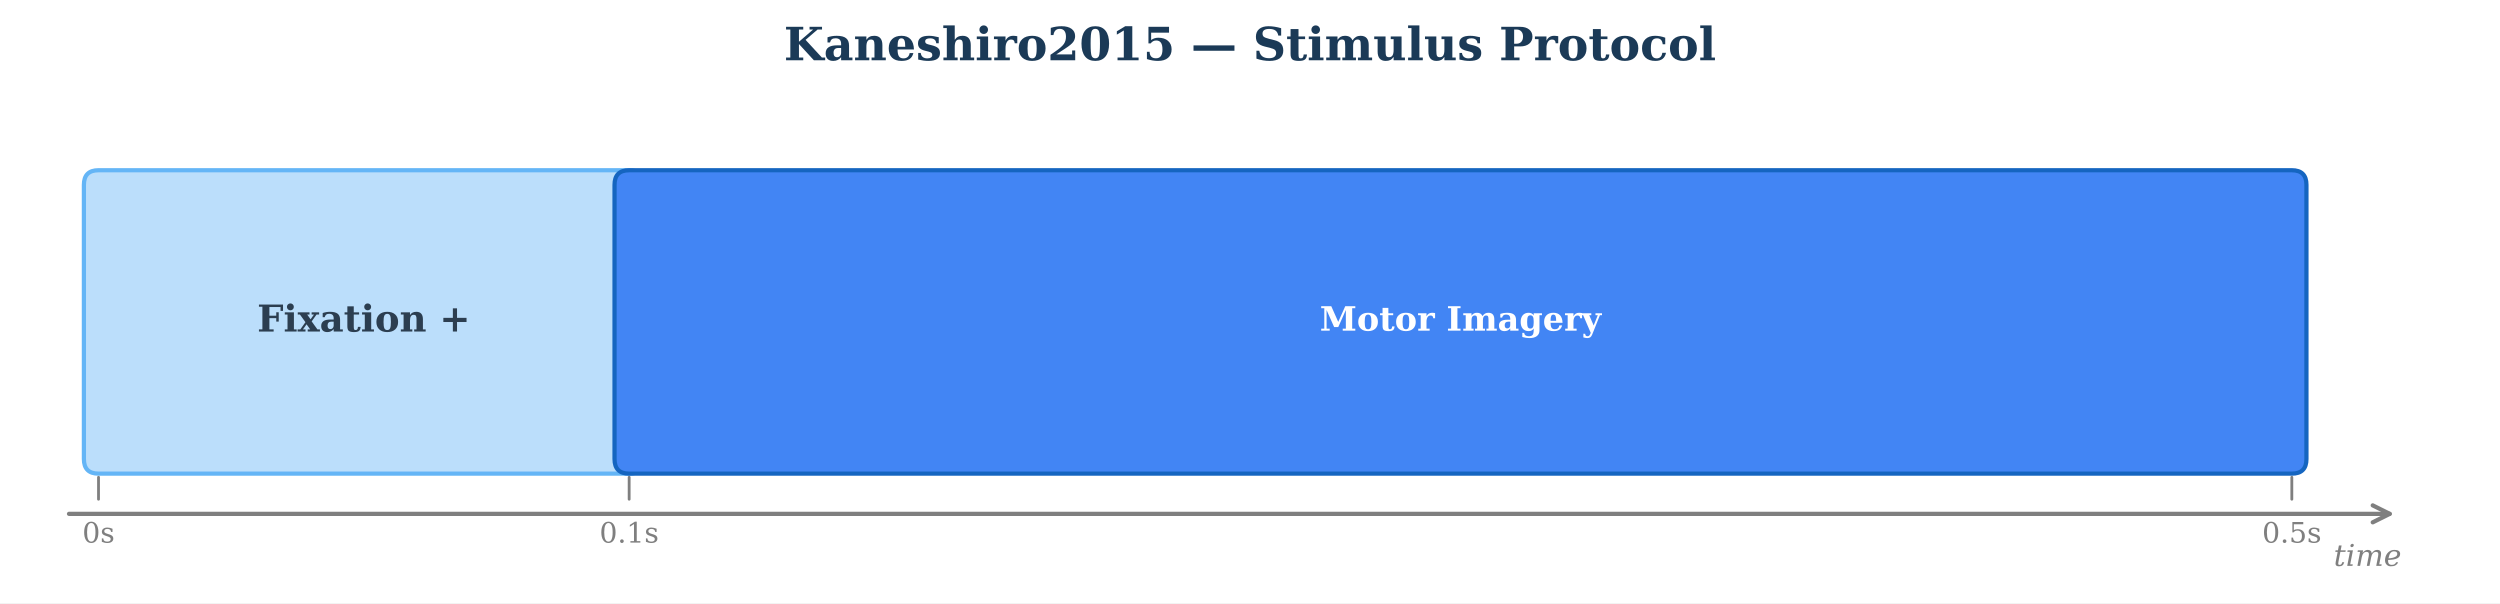
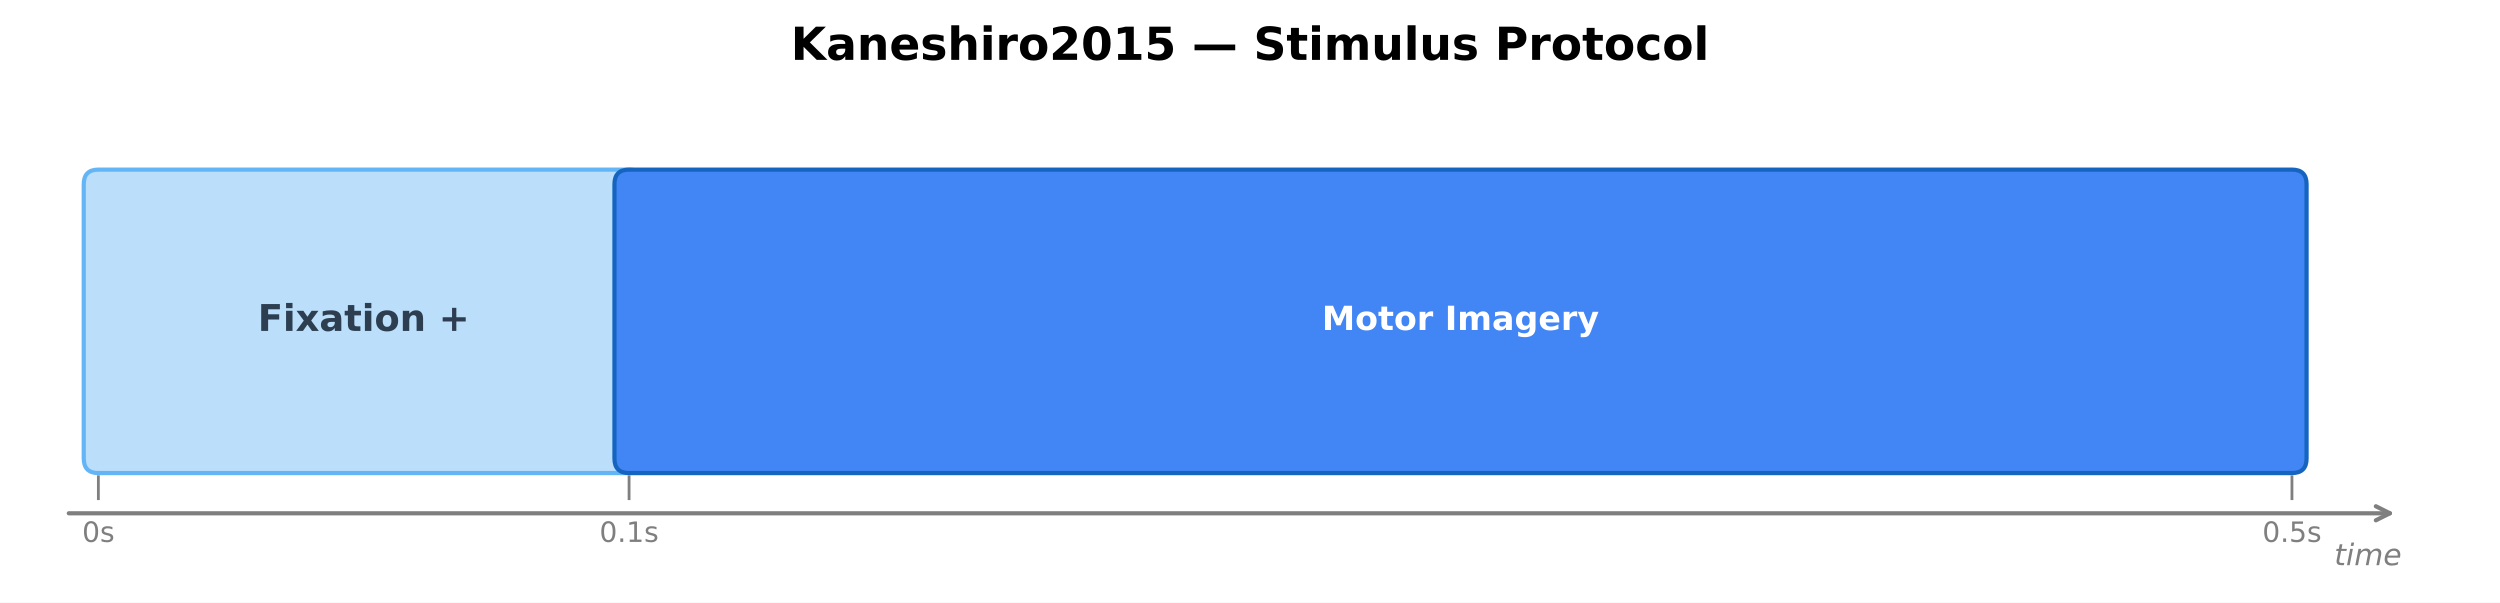
- <svg xmlns="http://www.w3.org/2000/svg" xmlns:xlink="http://www.w3.org/1999/xlink" width="708.48pt" height="170.95pt" viewBox="0 0 708.48 170.95" version="1.1">
+ <svg xmlns="http://www.w3.org/2000/svg" xmlns:xlink="http://www.w3.org/1999/xlink" width="712.8pt" height="171.788pt" viewBox="0 0 712.8 171.788" version="1.1">
  <defs>
    <style type="text/css">*{stroke-linejoin: round; stroke-linecap: butt}</style>
  </defs>
  <g id="figure_1">
    <g id="patch_1">
-       <path d="M 0 170.95  L 708.48 170.95  L 708.48 0  L 0 0  z " style="fill: #ffffff" />
+       <path d="M 0 171.788  L 712.8 171.788  L 712.8 0  L 0 0  z " style="fill: #ffffff" />
    </g>
    <g id="axes_1">
      <g id="patch_2">
-         <path d="M 27.919 134.226  L 178.297 134.226  Q 182.441 134.226 182.441 130.082  L 182.441 52.387  Q 182.441 48.243 178.297 48.243  L 27.919 48.243  Q 23.775 48.243 23.775 52.387  L 23.775 130.082  Q 23.775 134.226 27.919 134.226  z " clip-path="url(#p4ee718311d)" style="fill: #bbdefb; stroke: #64b5f6; stroke-width: 1.2" />
+         <path d="M 28.048 134.88  L 179.362 134.88  Q 183.532 134.88 183.532 130.711  L 183.532 52.532  Q 183.532 48.362 179.362 48.362  L 28.048 48.362  Q 23.878 48.362 23.878 52.532  L 23.878 130.711  Q 23.878 134.88 28.048 134.88  z " clip-path="url(#pd9682e01c4)" style="fill: #bbdefb; stroke: #64b5f6; stroke-width: 1.2" />
      </g>
      <g id="patch_3">
-         <path d="M 178.297 134.226  L 649.483 134.226  Q 653.627 134.226 653.627 130.082  L 653.627 52.387  Q 653.627 48.243 649.483 48.243  L 178.297 48.243  Q 174.153 48.243 174.153 52.387  L 174.153 130.082  Q 174.153 134.226 178.297 134.226  z " clip-path="url(#p4ee718311d)" style="fill: #4285f4; stroke: #1565c0; stroke-width: 1.2" />
+         <path d="M 179.362 134.88  L 653.481 134.88  Q 657.65 134.88 657.65 130.711  L 657.65 52.532  Q 657.65 48.362 653.481 48.362  L 179.362 48.362  Q 175.193 48.362 175.193 52.532  L 175.193 130.711  Q 175.193 134.88 179.362 134.88  z " clip-path="url(#pd9682e01c4)" style="fill: #4285f4; stroke: #1565c0; stroke-width: 1.2" />
      </g>
      <g id="line2d_1">
-         <path d="M 27.919 135.262  L 27.919 141.477  " clip-path="url(#p4ee718311d)" style="fill: none; stroke: #7f7f7f; stroke-width: 0.8; stroke-linecap: round" />
+         <path d="M 28.048 135.923  L 28.048 142.177  " clip-path="url(#pd9682e01c4)" style="fill: none; stroke: #7f7f7f; stroke-width: 0.8; stroke-linecap: square" />
      </g>
      <g id="line2d_2">
-         <path d="M 178.297 135.262  L 178.297 141.477  " clip-path="url(#p4ee718311d)" style="fill: none; stroke: #7f7f7f; stroke-width: 0.8; stroke-linecap: round" />
+         <path d="M 179.362 135.923  L 179.362 142.177  " clip-path="url(#pd9682e01c4)" style="fill: none; stroke: #7f7f7f; stroke-width: 0.8; stroke-linecap: square" />
      </g>
      <g id="line2d_3">
-         <path d="M 649.483 135.262  L 649.483 141.477  " clip-path="url(#p4ee718311d)" style="fill: none; stroke: #7f7f7f; stroke-width: 0.8; stroke-linecap: round" />
+         <path d="M 653.481 135.923  L 653.481 142.177  " clip-path="url(#pd9682e01c4)" style="fill: none; stroke: #7f7f7f; stroke-width: 0.8; stroke-linecap: square" />
      </g>
      <g id="text_1">
-         <g clip-path="url(#p4ee718311d)">
-           <g style="fill: #2c3e50" transform="translate(72.88935 93.96234) scale(0.105 -0.105)">
+         <g clip-path="url(#pd9682e01c4)">
+           <g style="fill: #2c3e50" transform="translate(73.50926 94.3492) scale(0.105 -0.105)">
            <defs>
-               <path id="DejaVuSerif-Bold-29" d="M 300 0  L 300 378  L 897 378  L 897 4288  L 300 4288  L 300 4666  L 4459 4666  L 4459 3566  L 4031 3566  L 4031 4238  L 2106 4238  L 2106 2741  L 3291 2741  L 3291 3334  L 3719 3334  L 3719 1722  L 3291 1722  L 3291 2316  L 2106 2316  L 2106 378  L 2841 378  L 2841 0  L 300 0  z " transform="scale(0.015625)" />
-               <path id="DejaVuSerif-Bold-4c" d="M 588 4263  Q 588 4516 763 4689  Q 938 4863 1191 4863  Q 1438 4863 1611 4689  Q 1784 4516 1784 4263  Q 1784 4016 1611 3842  Q 1438 3669 1191 3669  Q 938 3669 763 3841  Q 588 4013 588 4263  z M 1797 378  L 2272 378  L 2272 0  L 219 0  L 219 378  L 691 378  L 691 2944  L 219 2944  L 219 3322  L 1797 3322  L 1797 378  z " transform="scale(0.015625)" />
-               <path id="DejaVuSerif-Bold-5b" d="M 2247 2119  L 2834 2944  L 2425 2944  L 2425 3322  L 3719 3322  L 3719 2944  L 3278 2944  L 2431 1759  L 3419 378  L 3859 378  L 3859 0  L 1747 0  L 1747 378  L 2175 378  L 1550 1253  L 922 378  L 1369 378  L 1369 0  L 0 0  L 0 378  L 475 378  L 1356 1619  L 403 2944  L 31 2944  L 31 3322  L 2059 3322  L 2059 2944  L 1656 2944  L 2247 2119  z " transform="scale(0.015625)" />
-               <path id="DejaVuSerif-Bold-44" d="M 3525 2041  L 3525 378  L 4000 378  L 4000 0  L 2419 0  L 2419 422  Q 2200 159 1931 34  Q 1663 -91 1319 -91  Q 809 -91 536 182  Q 263 456 263 966  Q 263 1525 655 1803  Q 1047 2081 1838 2081  L 2419 2081  L 2419 2278  Q 2419 2681 2228 2873  Q 2038 3066 1638 3066  Q 1306 3066 1126 2930  Q 947 2794 872 2484  L 519 2484  L 519 3200  Q 816 3306 1134 3359  Q 1453 3413 1806 3413  Q 2697 3413 3111 3081  Q 3525 2750 3525 2041  z M 2419 1044  L 2419 1709  L 2003 1709  Q 1694 1709 1528 1540  Q 1363 1372 1363 1056  Q 1363 741 1483 584  Q 1603 428 1850 428  Q 2106 428 2262 597  Q 2419 766 2419 1044  z " transform="scale(0.015625)" />
-               <path id="DejaVuSerif-Bold-57" d="M 634 2944  L 153 2944  L 153 3322  L 634 3322  L 634 4353  L 1741 4353  L 1741 3322  L 2663 3322  L 2663 2944  L 1741 2944  L 1741 909  Q 1741 475 1809 369  Q 1878 263 2059 263  Q 2259 263 2356 397  Q 2453 531 2459 813  L 2925 813  Q 2897 313 2651 111  Q 2406 -91 1806 -91  Q 1122 -91 878 123  Q 634 338 634 909  L 634 2944  z " transform="scale(0.015625)" />
-               <path id="DejaVuSerif-Bold-52" d="M 2138 263  Q 2488 263 2630 563  Q 2772 863 2772 1663  Q 2772 2463 2631 2761  Q 2491 3059 2138 3059  Q 1784 3059 1640 2757  Q 1497 2456 1497 1663  Q 1497 869 1640 566  Q 1784 263 2138 263  z M 2138 -91  Q 1259 -91 761 376  Q 263 844 263 1663  Q 263 2484 761 2948  Q 1259 3413 2138 3413  Q 3019 3413 3516 2948  Q 4013 2484 4013 1663  Q 4013 844 3514 376  Q 3016 -91 2138 -91  z " transform="scale(0.015625)" />
-               <path id="DejaVuSerif-Bold-51" d="M 219 0  L 219 378  L 691 378  L 691 2944  L 219 2944  L 219 3322  L 1797 3322  L 1797 2853  Q 1997 3150 2253 3281  Q 2509 3413 2900 3413  Q 3459 3413 3745 3083  Q 4031 2753 4031 2113  L 4031 378  L 4506 378  L 4506 0  L 2522 0  L 2522 378  L 2925 378  L 2925 2144  Q 2925 2566 2817 2730  Q 2709 2894 2444 2894  Q 2109 2894 1953 2648  Q 1797 2403 1797 1869  L 1797 378  L 2203 378  L 2203 0  L 219 0  z " transform="scale(0.015625)" />
-               <path id="DejaVuSerif-Bold-3" transform="scale(0.015625)" />
-               <path id="DejaVuSerif-Bold-e" d="M 3041 4013  L 3041 2369  L 4684 2369  L 4684 1650  L 3041 1650  L 3041 6  L 2322 6  L 2322 1650  L 678 1650  L 678 2369  L 2322 2369  L 2322 4013  L 3041 4013  z " transform="scale(0.015625)" />
+               <path id="DejaVuSans-Bold-29" d="M 588 4666  L 3834 4666  L 3834 3756  L 1791 3756  L 1791 2888  L 3713 2888  L 3713 1978  L 1791 1978  L 1791 0  L 588 0  L 588 4666  z " transform="scale(0.015625)" />
+               <path id="DejaVuSans-Bold-4c" d="M 538 3500  L 1656 3500  L 1656 0  L 538 0  L 538 3500  z M 538 4863  L 1656 4863  L 1656 3950  L 538 3950  L 538 4863  z " transform="scale(0.015625)" />
+               <path id="DejaVuSans-Bold-5b" d="M 1422 1791  L 159 3500  L 1344 3500  L 2059 2463  L 2784 3500  L 3969 3500  L 2706 1797  L 4031 0  L 2847 0  L 2059 1106  L 1281 0  L 97 0  L 1422 1791  z " transform="scale(0.015625)" />
+               <path id="DejaVuSans-Bold-44" d="M 2106 1575  Q 1756 1575 1579 1456  Q 1403 1338 1403 1106  Q 1403 894 1545 773  Q 1688 653 1941 653  Q 2256 653 2472 879  Q 2688 1106 2688 1447  L 2688 1575  L 2106 1575  z M 3816 1997  L 3816 0  L 2688 0  L 2688 519  Q 2463 200 2181 54  Q 1900 -91 1497 -91  Q 953 -91 614 226  Q 275 544 275 1050  Q 275 1666 698 1953  Q 1122 2241 2028 2241  L 2688 2241  L 2688 2328  Q 2688 2594 2478 2717  Q 2269 2841 1825 2841  Q 1466 2841 1156 2769  Q 847 2697 581 2553  L 581 3406  Q 941 3494 1303 3539  Q 1666 3584 2028 3584  Q 2975 3584 3395 3211  Q 3816 2838 3816 1997  z " transform="scale(0.015625)" />
+               <path id="DejaVuSans-Bold-57" d="M 1759 4494  L 1759 3500  L 2913 3500  L 2913 2700  L 1759 2700  L 1759 1216  Q 1759 972 1856 886  Q 1953 800 2241 800  L 2816 800  L 2816 0  L 1856 0  Q 1194 0 917 276  Q 641 553 641 1216  L 641 2700  L 84 2700  L 84 3500  L 641 3500  L 641 4494  L 1759 4494  z " transform="scale(0.015625)" />
+               <path id="DejaVuSans-Bold-52" d="M 2203 2784  Q 1831 2784 1636 2517  Q 1441 2250 1441 1747  Q 1441 1244 1636 976  Q 1831 709 2203 709  Q 2569 709 2762 976  Q 2956 1244 2956 1747  Q 2956 2250 2762 2517  Q 2569 2784 2203 2784  z M 2203 3584  Q 3106 3584 3614 3096  Q 4122 2609 4122 1747  Q 4122 884 3614 396  Q 3106 -91 2203 -91  Q 1297 -91 786 396  Q 275 884 275 1747  Q 275 2609 786 3096  Q 1297 3584 2203 3584  z " transform="scale(0.015625)" />
+               <path id="DejaVuSans-Bold-51" d="M 4056 2131  L 4056 0  L 2931 0  L 2931 347  L 2931 1631  Q 2931 2084 2911 2256  Q 2891 2428 2841 2509  Q 2775 2619 2662 2680  Q 2550 2741 2406 2741  Q 2056 2741 1856 2470  Q 1656 2200 1656 1722  L 1656 0  L 538 0  L 538 3500  L 1656 3500  L 1656 2988  Q 1909 3294 2193 3439  Q 2478 3584 2822 3584  Q 3428 3584 3742 3212  Q 4056 2841 4056 2131  z " transform="scale(0.015625)" />
+               <path id="DejaVuSans-Bold-3" transform="scale(0.015625)" />
+               <path id="DejaVuSans-Bold-e" d="M 3053 4013  L 3053 2375  L 4684 2375  L 4684 1638  L 3053 1638  L 3053 0  L 2309 0  L 2309 1638  L 678 1638  L 678 2375  L 2309 2375  L 2309 4013  L 3053 4013  z " transform="scale(0.015625)" />
            </defs>
-             <use xlink:href="#DejaVuSerif-Bold-29" />
-             <use xlink:href="#DejaVuSerif-Bold-4c" transform="translate(71 0)" />
-             <use xlink:href="#DejaVuSerif-Bold-5b" transform="translate(108.9844 0)" />
-             <use xlink:href="#DejaVuSerif-Bold-44" transform="translate(168.6094 0)" />
-             <use xlink:href="#DejaVuSerif-Bold-57" transform="translate(233.4062 0)" />
-             <use xlink:href="#DejaVuSerif-Bold-4c" transform="translate(279.5938 0)" />
-             <use xlink:href="#DejaVuSerif-Bold-52" transform="translate(317.5781 0)" />
-             <use xlink:href="#DejaVuSerif-Bold-51" transform="translate(384.2812 0)" />
-             <use xlink:href="#DejaVuSerif-Bold-3" transform="translate(456.9844 0)" />
-             <use xlink:href="#DejaVuSerif-Bold-e" transform="translate(491.7969 0)" />
+             <use xlink:href="#DejaVuSans-Bold-29" />
+             <use xlink:href="#DejaVuSans-Bold-4c" transform="translate(68.3125 0)" />
+             <use xlink:href="#DejaVuSans-Bold-5b" transform="translate(102.5938 0)" />
+             <use xlink:href="#DejaVuSans-Bold-44" transform="translate(167.0938 0)" />
+             <use xlink:href="#DejaVuSans-Bold-57" transform="translate(234.5781 0)" />
+             <use xlink:href="#DejaVuSans-Bold-4c" transform="translate(282.375 0)" />
+             <use xlink:href="#DejaVuSans-Bold-52" transform="translate(316.6562 0)" />
+             <use xlink:href="#DejaVuSans-Bold-51" transform="translate(385.3594 0)" />
+             <use xlink:href="#DejaVuSans-Bold-3" transform="translate(456.5469 0)" />
+             <use xlink:href="#DejaVuSans-Bold-e" transform="translate(491.3594 0)" />
          </g>
        </g>
      </g>
      <g id="text_2">
-         <g clip-path="url(#p4ee718311d)">
-           <g style="fill: #ffffff" transform="translate(374.0131 93.70216) scale(0.095 -0.095)">
+         <g clip-path="url(#pd9682e01c4)">
+           <g style="fill: #ffffff" transform="translate(376.9184 94.08903) scale(0.095 -0.095)">
            <defs>
-               <path id="DejaVuSerif-Bold-30" d="M 269 0  L 269 378  L 863 378  L 863 4288  L 269 4288  L 269 4666  L 2194 4666  L 3525 1672  L 4863 4666  L 6784 4666  L 6784 4288  L 6188 4288  L 6188 378  L 6784 378  L 6784 0  L 4384 0  L 4384 378  L 4978 378  L 4978 3938  L 3531 684  L 2741 684  L 1300 3938  L 1300 378  L 1894 378  L 1894 0  L 269 0  z " transform="scale(0.015625)" />
-               <path id="DejaVuSerif-Bold-55" d="M 3438 3359  L 3438 2369  L 3084 2369  Q 3066 2634 2941 2764  Q 2816 2894 2578 2894  Q 2216 2894 2006 2575  Q 1797 2256 1797 1691  L 1797 378  L 2400 378  L 2400 0  L 219 0  L 219 378  L 691 378  L 691 2944  L 184 2944  L 184 3322  L 1797 3322  L 1797 2731  Q 1959 3078 2226 3245  Q 2494 3413 2881 3413  Q 2978 3413 3117 3398  Q 3256 3384 3438 3359  z " transform="scale(0.015625)" />
-               <path id="DejaVuSerif-Bold-2c" d="M 300 0  L 300 378  L 897 378  L 897 4288  L 300 4288  L 300 4666  L 2700 4666  L 2700 4288  L 2100 4288  L 2100 378  L 2700 378  L 2700 0  L 300 0  z " transform="scale(0.015625)" />
-               <path id="DejaVuSerif-Bold-50" d="M 3884 2778  Q 4116 3109 4384 3261  Q 4653 3413 5013 3413  Q 5584 3413 5867 3089  Q 6150 2766 6150 2113  L 6150 378  L 6625 378  L 6625 0  L 4647 0  L 4647 378  L 5044 378  L 5044 1947  Q 5044 2569 4948 2731  Q 4853 2894 4594 2894  Q 4300 2894 4137 2667  Q 3975 2441 3975 2022  L 3975 378  L 4372 378  L 4372 0  L 2472 0  L 2472 378  L 2869 378  L 2869 1947  Q 2869 2569 2772 2731  Q 2675 2894 2419 2894  Q 2122 2894 1959 2667  Q 1797 2441 1797 2022  L 1797 378  L 2194 378  L 2194 0  L 219 0  L 219 378  L 691 378  L 691 2944  L 219 2944  L 219 3322  L 1797 3322  L 1797 2853  Q 1991 3144 2241 3278  Q 2491 3413 2834 3413  Q 3241 3413 3494 3258  Q 3747 3103 3884 2778  z " transform="scale(0.015625)" />
-               <path id="DejaVuSerif-Bold-4a" d="M 3853 2944  L 3853 44  Q 3853 -656 3354 -1039  Q 2856 -1422 1947 -1422  Q 1616 -1422 1275 -1370  Q 934 -1319 575 -1216  L 575 -422  L 928 -422  Q 975 -750 1192 -909  Q 1409 -1069 1813 -1069  Q 2325 -1069 2536 -823  Q 2747 -578 2747 44  L 2747 422  Q 2606 163 2367 36  Q 2128 -91 1778 -91  Q 1072 -91 667 378  Q 263 847 263 1663  Q 263 2481 667 2947  Q 1072 3413 1778 3413  Q 2128 3413 2367 3286  Q 2606 3159 2747 2900  L 2747 3322  L 4325 3322  L 4325 2944  L 3853 2944  z M 2747 1825  Q 2747 2406 2597 2665  Q 2447 2925 2119 2925  Q 1775 2925 1636 2651  Q 1497 2378 1497 1663  Q 1497 947 1637 672  Q 1778 397 2119 397  Q 2447 397 2597 656  Q 2747 916 2747 1497  L 2747 1825  z " transform="scale(0.015625)" />
-               <path id="DejaVuSerif-Bold-48" d="M 2566 1875  Q 2566 2531 2444 2795  Q 2322 3059 2028 3059  Q 1744 3059 1620 2800  Q 1497 2541 1497 1931  L 1497 1875  L 2566 1875  z M 3781 1503  L 1497 1503  L 1497 1478  Q 1497 834 1690 548  Q 1884 263 2316 263  Q 2675 263 2897 453  Q 3119 644 3181 1006  L 3700 1006  Q 3566 441 3166 175  Q 2766 -91 2047 -91  Q 1184 -91 723 364  Q 263 819 263 1663  Q 263 2488 734 2950  Q 1206 3413 2047 3413  Q 2872 3413 3312 2927  Q 3753 2441 3781 1503  z " transform="scale(0.015625)" />
-               <path id="DejaVuSerif-Bold-5c" d="M 1997 -750  Q 1847 -1116 1634 -1269  Q 1422 -1422 1063 -1422  Q 909 -1422 721 -1387  Q 534 -1353 313 -1288  L 313 -594  L 666 -597  Q 675 -838 779 -953  Q 884 -1069 1094 -1069  Q 1297 -1069 1422 -958  Q 1547 -847 1672 -538  L 1722 -422  L 275 2944  L -84 2944  L -84 3322  L 1831 3322  L 1831 2944  L 1434 2944  L 2278 978  L 3066 2944  L 2625 2944  L 2625 3322  L 3872 3322  L 3872 2944  L 3469 2944  L 1997 -750  z " transform="scale(0.015625)" />
+               <path id="DejaVuSans-Bold-30" d="M 588 4666  L 2119 4666  L 3181 2169  L 4250 4666  L 5778 4666  L 5778 0  L 4641 0  L 4641 3413  L 3566 897  L 2803 897  L 1728 3413  L 1728 0  L 588 0  L 588 4666  z " transform="scale(0.015625)" />
+               <path id="DejaVuSans-Bold-55" d="M 3138 2547  Q 2991 2616 2845 2648  Q 2700 2681 2553 2681  Q 2122 2681 1889 2404  Q 1656 2128 1656 1613  L 1656 0  L 538 0  L 538 3500  L 1656 3500  L 1656 2925  Q 1872 3269 2151 3426  Q 2431 3584 2822 3584  Q 2878 3584 2943 3579  Q 3009 3575 3134 3559  L 3138 2547  z " transform="scale(0.015625)" />
+               <path id="DejaVuSans-Bold-2c" d="M 588 4666  L 1791 4666  L 1791 0  L 588 0  L 588 4666  z " transform="scale(0.015625)" />
+               <path id="DejaVuSans-Bold-50" d="M 3781 2919  Q 3994 3244 4286 3414  Q 4578 3584 4928 3584  Q 5531 3584 5847 3212  Q 6163 2841 6163 2131  L 6163 0  L 5038 0  L 5038 1825  Q 5041 1866 5042 1909  Q 5044 1953 5044 2034  Q 5044 2406 4934 2573  Q 4825 2741 4581 2741  Q 4263 2741 4089 2478  Q 3916 2216 3909 1719  L 3909 0  L 2784 0  L 2784 1825  Q 2784 2406 2684 2573  Q 2584 2741 2328 2741  Q 2006 2741 1831 2477  Q 1656 2213 1656 1722  L 1656 0  L 531 0  L 531 3500  L 1656 3500  L 1656 2988  Q 1863 3284 2130 3434  Q 2397 3584 2719 3584  Q 3081 3584 3359 3409  Q 3638 3234 3781 2919  z " transform="scale(0.015625)" />
+               <path id="DejaVuSans-Bold-4a" d="M 2919 594  Q 2688 288 2409 144  Q 2131 0 1766 0  Q 1125 0 706 504  Q 288 1009 288 1791  Q 288 2575 706 3076  Q 1125 3578 1766 3578  Q 2131 3578 2409 3434  Q 2688 3291 2919 2981  L 2919 3500  L 4044 3500  L 4044 353  Q 4044 -491 3511 -936  Q 2978 -1381 1966 -1381  Q 1638 -1381 1331 -1331  Q 1025 -1281 716 -1178  L 716 -306  Q 1009 -475 1290 -558  Q 1572 -641 1856 -641  Q 2406 -641 2662 -400  Q 2919 -159 2919 353  L 2919 594  z M 2181 2772  Q 1834 2772 1640 2515  Q 1447 2259 1447 1791  Q 1447 1309 1634 1061  Q 1822 813 2181 813  Q 2531 813 2725 1069  Q 2919 1325 2919 1791  Q 2919 2259 2725 2515  Q 2531 2772 2181 2772  z " transform="scale(0.015625)" />
+               <path id="DejaVuSans-Bold-48" d="M 4031 1759  L 4031 1441  L 1416 1441  Q 1456 1047 1700 850  Q 1944 653 2381 653  Q 2734 653 3104 758  Q 3475 863 3866 1075  L 3866 213  Q 3469 63 3072 -14  Q 2675 -91 2278 -91  Q 1328 -91 801 392  Q 275 875 275 1747  Q 275 2603 792 3093  Q 1309 3584 2216 3584  Q 3041 3584 3536 3087  Q 4031 2591 4031 1759  z M 2881 2131  Q 2881 2450 2695 2645  Q 2509 2841 2209 2841  Q 1884 2841 1681 2658  Q 1478 2475 1428 2131  L 2881 2131  z " transform="scale(0.015625)" />
+               <path id="DejaVuSans-Bold-5c" d="M 78 3500  L 1197 3500  L 2138 1125  L 2938 3500  L 4056 3500  L 2584 -331  Q 2363 -916 2067 -1148  Q 1772 -1381 1288 -1381  L 641 -1381  L 641 -647  L 991 -647  Q 1275 -647 1404 -556  Q 1534 -466 1606 -231  L 1638 -134  L 78 3500  z " transform="scale(0.015625)" />
            </defs>
-             <use xlink:href="#DejaVuSerif-Bold-30" />
-             <use xlink:href="#DejaVuSerif-Bold-52" transform="translate(110.6875 0)" />
-             <use xlink:href="#DejaVuSerif-Bold-57" transform="translate(177.3906 0)" />
-             <use xlink:href="#DejaVuSerif-Bold-52" transform="translate(223.5781 0)" />
-             <use xlink:href="#DejaVuSerif-Bold-55" transform="translate(290.2812 0)" />
-             <use xlink:href="#DejaVuSerif-Bold-3" transform="translate(342.9688 0)" />
-             <use xlink:href="#DejaVuSerif-Bold-2c" transform="translate(377.7812 0)" />
-             <use xlink:href="#DejaVuSerif-Bold-50" transform="translate(424.5625 0)" />
-             <use xlink:href="#DejaVuSerif-Bold-44" transform="translate(530.375 0)" />
-             <use xlink:href="#DejaVuSerif-Bold-4a" transform="translate(595.1719 0)" />
-             <use xlink:href="#DejaVuSerif-Bold-48" transform="translate(665.0938 0)" />
-             <use xlink:href="#DejaVuSerif-Bold-55" transform="translate(728.7188 0)" />
-             <use xlink:href="#DejaVuSerif-Bold-5c" transform="translate(781.4062 0)" />
+             <use xlink:href="#DejaVuSans-Bold-30" />
+             <use xlink:href="#DejaVuSans-Bold-52" transform="translate(99.51562 0)" />
+             <use xlink:href="#DejaVuSans-Bold-57" transform="translate(168.2188 0)" />
+             <use xlink:href="#DejaVuSans-Bold-52" transform="translate(216.0156 0)" />
+             <use xlink:href="#DejaVuSans-Bold-55" transform="translate(284.7188 0)" />
+             <use xlink:href="#DejaVuSans-Bold-3" transform="translate(334.0312 0)" />
+             <use xlink:href="#DejaVuSans-Bold-2c" transform="translate(368.8438 0)" />
+             <use xlink:href="#DejaVuSans-Bold-50" transform="translate(406.0469 0)" />
+             <use xlink:href="#DejaVuSans-Bold-44" transform="translate(510.25 0)" />
+             <use xlink:href="#DejaVuSans-Bold-4a" transform="translate(577.7344 0)" />
+             <use xlink:href="#DejaVuSans-Bold-48" transform="translate(649.3125 0)" />
+             <use xlink:href="#DejaVuSans-Bold-55" transform="translate(717.1406 0)" />
+             <use xlink:href="#DejaVuSans-Bold-5c" transform="translate(766.4531 0)" />
          </g>
        </g>
      </g>
      <g id="text_3">
-         <g style="fill: #7f7f7f" transform="translate(23.32131 153.7713) scale(0.08 -0.08)">
+         <g style="fill: #7f7f7f" transform="translate(23.41901 154.5095) scale(0.08 -0.08)">
          <defs>
-             <path id="DejaVuSerif-13" d="M 2034 219  Q 2513 219 2750 744  Q 2988 1269 2988 2328  Q 2988 3391 2750 3916  Q 2513 4441 2034 4441  Q 1556 4441 1318 3916  Q 1081 3391 1081 2328  Q 1081 1269 1318 744  Q 1556 219 2034 219  z M 2034 -91  Q 1275 -91 848 546  Q 422 1184 422 2328  Q 422 3475 848 4112  Q 1275 4750 2034 4750  Q 2797 4750 3222 4112  Q 3647 3475 3647 2328  Q 3647 1184 3222 546  Q 2797 -91 2034 -91  z " transform="scale(0.015625)" />
-             <path id="DejaVuSerif-56" d="M 359 184  L 359 959  L 691 959  Q 703 588 923 403  Q 1144 219 1575 219  Q 1963 219 2166 364  Q 2369 509 2369 788  Q 2369 1006 2220 1140  Q 2072 1275 1594 1428  L 1178 1569  Q 750 1706 558 1912  Q 366 2119 366 2438  Q 366 2894 700 3153  Q 1034 3413 1625 3413  Q 1888 3413 2178 3344  Q 2469 3275 2778 3144  L 2778 2419  L 2447 2419  Q 2434 2741 2221 2922  Q 2009 3103 1644 3103  Q 1281 3103 1095 2975  Q 909 2847 909 2591  Q 909 2381 1050 2254  Q 1191 2128 1613 1997  L 2069 1856  Q 2541 1709 2748 1489  Q 2956 1269 2956 922  Q 2956 450 2595 179  Q 2234 -91 1600 -91  Q 1278 -91 972 -22  Q 666 47 359 184  z " transform="scale(0.015625)" />
+             <path id="DejaVuSans-13" d="M 2034 4250  Q 1547 4250 1301 3770  Q 1056 3291 1056 2328  Q 1056 1369 1301 889  Q 1547 409 2034 409  Q 2525 409 2770 889  Q 3016 1369 3016 2328  Q 3016 3291 2770 3770  Q 2525 4250 2034 4250  z M 2034 4750  Q 2819 4750 3233 4129  Q 3647 3509 3647 2328  Q 3647 1150 3233 529  Q 2819 -91 2034 -91  Q 1250 -91 836 529  Q 422 1150 422 2328  Q 422 3509 836 4129  Q 1250 4750 2034 4750  z " transform="scale(0.015625)" />
+             <path id="DejaVuSans-56" d="M 2834 3397  L 2834 2853  Q 2591 2978 2328 3040  Q 2066 3103 1784 3103  Q 1356 3103 1142 2972  Q 928 2841 928 2578  Q 928 2378 1081 2264  Q 1234 2150 1697 2047  L 1894 2003  Q 2506 1872 2764 1633  Q 3022 1394 3022 966  Q 3022 478 2636 193  Q 2250 -91 1575 -91  Q 1294 -91 989 -36  Q 684 19 347 128  L 347 722  Q 666 556 975 473  Q 1284 391 1588 391  Q 1994 391 2212 530  Q 2431 669 2431 922  Q 2431 1156 2273 1281  Q 2116 1406 1581 1522  L 1381 1569  Q 847 1681 609 1914  Q 372 2147 372 2553  Q 372 3047 722 3315  Q 1072 3584 1716 3584  Q 2034 3584 2315 3537  Q 2597 3491 2834 3397  z " transform="scale(0.015625)" />
          </defs>
-           <use xlink:href="#DejaVuSerif-13" />
-           <use xlink:href="#DejaVuSerif-56" transform="translate(63.625 0)" />
+           <use xlink:href="#DejaVuSans-13" />
+           <use xlink:href="#DejaVuSans-56" transform="translate(63.625 0)" />
        </g>
      </g>
      <g id="text_4">
-         <g style="fill: #7f7f7f" transform="translate(169.8835 153.7713) scale(0.08 -0.08)">
+         <g style="fill: #7f7f7f" transform="translate(170.9172 154.5095) scale(0.08 -0.08)">
          <defs>
-             <path id="DejaVuSerif-11" d="M 603 325  Q 603 500 722 622  Q 841 744 1019 744  Q 1191 744 1312 622  Q 1434 500 1434 325  Q 1434 153 1312 31  Q 1191 -91 1019 -91  Q 841 -91 722 29  Q 603 150 603 325  z " transform="scale(0.015625)" />
-             <path id="DejaVuSerif-14" d="M 909 0  L 909 331  L 1722 331  L 1722 4213  L 781 3603  L 781 4013  L 1919 4750  L 2350 4750  L 2350 331  L 3163 331  L 3163 0  L 909 0  z " transform="scale(0.015625)" />
+             <path id="DejaVuSans-11" d="M 684 794  L 1344 794  L 1344 0  L 684 0  L 684 794  z " transform="scale(0.015625)" />
+             <path id="DejaVuSans-14" d="M 794 531  L 1825 531  L 1825 4091  L 703 3866  L 703 4441  L 1819 4666  L 2450 4666  L 2450 531  L 3481 531  L 3481 0  L 794 0  L 794 531  z " transform="scale(0.015625)" />
          </defs>
-           <use xlink:href="#DejaVuSerif-13" />
-           <use xlink:href="#DejaVuSerif-11" transform="translate(63.625 0)" />
-           <use xlink:href="#DejaVuSerif-14" transform="translate(95.40625 0)" />
-           <use xlink:href="#DejaVuSerif-56" transform="translate(159.0312 0)" />
+           <use xlink:href="#DejaVuSans-13" />
+           <use xlink:href="#DejaVuSans-11" transform="translate(63.625 0)" />
+           <use xlink:href="#DejaVuSans-14" transform="translate(95.40625 0)" />
+           <use xlink:href="#DejaVuSans-56" transform="translate(159.0312 0)" />
        </g>
      </g>
      <g id="text_5">
-         <g style="fill: #7f7f7f" transform="translate(641.0692 153.7713) scale(0.08 -0.08)">
+         <g style="fill: #7f7f7f" transform="translate(645.0356 154.5095) scale(0.08 -0.08)">
          <defs>
-             <path id="DejaVuSerif-18" d="M 3219 4666  L 3219 4153  L 1081 4153  L 1081 2816  Q 1244 2928 1461 2984  Q 1678 3041 1947 3041  Q 2703 3041 3140 2622  Q 3578 2203 3578 1478  Q 3578 738 3136 323  Q 2694 -91 1894 -91  Q 1572 -91 1234 -12  Q 897 66 544 225  L 544 1131  L 897 1131  Q 925 688 1179 453  Q 1434 219 1894 219  Q 2388 219 2653 544  Q 2919 869 2919 1478  Q 2919 2084 2655 2407  Q 2391 2731 1894 2731  Q 1613 2731 1398 2631  Q 1184 2531 1019 2322  L 750 2322  L 750 4666  L 3219 4666  z " transform="scale(0.015625)" />
+             <path id="DejaVuSans-18" d="M 691 4666  L 3169 4666  L 3169 4134  L 1269 4134  L 1269 2991  Q 1406 3038 1543 3061  Q 1681 3084 1819 3084  Q 2600 3084 3056 2656  Q 3513 2228 3513 1497  Q 3513 744 3044 326  Q 2575 -91 1722 -91  Q 1428 -91 1123 -41  Q 819 9 494 109  L 494 744  Q 775 591 1075 516  Q 1375 441 1709 441  Q 2250 441 2565 725  Q 2881 1009 2881 1497  Q 2881 1984 2565 2268  Q 2250 2553 1709 2553  Q 1456 2553 1204 2497  Q 953 2441 691 2322  L 691 4666  z " transform="scale(0.015625)" />
          </defs>
-           <use xlink:href="#DejaVuSerif-13" />
-           <use xlink:href="#DejaVuSerif-11" transform="translate(63.625 0)" />
-           <use xlink:href="#DejaVuSerif-18" transform="translate(95.40625 0)" />
-           <use xlink:href="#DejaVuSerif-56" transform="translate(159.0312 0)" />
+           <use xlink:href="#DejaVuSans-13" />
+           <use xlink:href="#DejaVuSans-11" transform="translate(63.625 0)" />
+           <use xlink:href="#DejaVuSans-18" transform="translate(95.40625 0)" />
+           <use xlink:href="#DejaVuSans-56" transform="translate(159.0312 0)" />
        </g>
      </g>
      <g id="patch_4">
-         <path d="M 19.56 145.621  Q 349.061 145.621 677.22 145.621  " style="fill: none; stroke: #7f7f7f; stroke-width: 1.2; stroke-linecap: round" />
-         <path d="M 672.42 143.221  L 677.22 145.621  L 672.42 148.021  " style="fill: none; stroke: #7f7f7f; stroke-width: 1.2; stroke-linecap: round" />
+         <path d="M 19.622 146.347  Q 351.186 146.347 681.409 146.347  " style="fill: none; stroke: #7f7f7f; stroke-width: 1.2; stroke-linecap: round" />
+         <path d="M 677.409 144.347  L 681.409 146.347  L 677.409 148.347  " style="fill: none; stroke: #7f7f7f; stroke-width: 1.2; stroke-linecap: round" />
      </g>
      <g id="text_6">
-         <g style="fill: #7f7f7f" transform="translate(661.3353 160.3668) scale(0.085 -0.085)">
+         <g style="fill: #7f7f7f" transform="translate(665.5489 161.1444) scale(0.085 -0.085)">
          <defs>
-             <path id="DejaVuSerif-Italic-57" d="M 856 2988  L 350 2988  L 416 3322  L 922 3322  L 1122 4353  L 1700 4353  L 1500 3322  L 2581 3322  L 2516 2988  L 1434 2988  L 1025 878  Q 978 631 978 488  Q 978 388 1000 338  Q 1059 219 1278 219  Q 1503 219 1633 351  Q 1763 484 1825 781  L 2259 781  Q 2147 328 1884 118  Q 1622 -91 1169 -91  Q 672 -91 506 131  Q 406 266 406 516  Q 406 675 447 878  L 856 2988  z " transform="scale(0.015625)" />
-             <path id="DejaVuSerif-Italic-4c" d="M 1009 4353  Q 1038 4497 1163 4603  Q 1288 4709 1434 4709  Q 1578 4709 1663 4603  Q 1728 4522 1728 4422  Q 1728 4388 1719 4353  Q 1691 4206 1567 4103  Q 1444 4000 1297 4000  Q 1150 4000 1066 4103  Q 1003 4181 1003 4281  Q 1003 4316 1009 4353  z M 963 331  L 1506 331  L 1444 0  L 325 0  L 903 2988  L 353 2988  L 419 3322  L 1544 3322  L 963 331  z " transform="scale(0.015625)" />
-             <path id="DejaVuSerif-Italic-50" d="M 3503 2675  Q 3741 3041 4034 3227  Q 4328 3413 4672 3413  Q 5194 3413 5388 3088  Q 5503 2894 5503 2578  Q 5503 2372 5453 2113  L 5106 331  L 5625 331  L 5563 0  L 4469 0  L 4866 2047  Q 4913 2291 4913 2466  Q 4913 2659 4856 2772  Q 4750 2988 4403 2988  Q 4019 2988 3761 2697  Q 3503 2406 3394 1850  L 3034 0  L 2459 0  L 2863 2069  Q 2906 2303 2906 2472  Q 2906 2666 2850 2775  Q 2741 2988 2394 2988  Q 2009 2988 1751 2697  Q 1494 2406 1384 1850  L 1025 0  L 450 0  L 1031 2994  L 481 2994  L 544 3322  L 1669 3322  L 1556 2731  Q 1778 3063 2059 3238  Q 2341 3413 2653 3413  Q 3041 3413 3262 3220  Q 3484 3028 3503 2675  z " transform="scale(0.015625)" />
-             <path id="DejaVuSerif-Italic-48" d="M 938 1275  Q 925 1156 925 1050  Q 925 756 1031 563  Q 1216 219 1709 219  Q 2072 219 2250 328  Q 2569 525 2644 778  L 3066 778  Q 2941 381 2475 103  Q 2150 -91 1506 -91  Q 863 -91 516 388  Q 272 722 272 1206  Q 272 1419 319 1659  Q 472 2450 1000 2931  Q 1528 3413 2278 3413  Q 3500 3413 3500 2547  Q 3500 1913 2859 1603  Q 2206 1288 938 1275  z M 2541 1975  Q 2891 2181 2891 2569  Q 2891 3103 2181 3103  Q 1763 3103 1472 2784  Q 1181 2466 1003 1606  Q 2006 1653 2541 1975  z " transform="scale(0.015625)" />
+             <path id="DejaVuSans-Oblique-57" d="M 2706 3500  L 2619 3053  L 1472 3053  L 1100 1153  Q 1081 1047 1072 975  Q 1063 903 1063 863  Q 1063 663 1183 572  Q 1303 481 1569 481  L 2150 481  L 2053 0  L 1503 0  Q 991 0 739 200  Q 488 400 488 806  Q 488 878 497 964  Q 506 1050 525 1153  L 897 3053  L 409 3053  L 500 3500  L 978 3500  L 1172 4494  L 1747 4494  L 1556 3500  L 2706 3500  z " transform="scale(0.015625)" />
+             <path id="DejaVuSans-Oblique-4c" d="M 1172 4863  L 1747 4863  L 1606 4134  L 1031 4134  L 1172 4863  z M 909 3500  L 1484 3500  L 800 0  L 225 0  L 909 3500  z " transform="scale(0.015625)" />
+             <path id="DejaVuSans-Oblique-50" d="M 5747 2113  L 5338 0  L 4763 0  L 5166 2094  Q 5191 2228 5203 2325  Q 5216 2422 5216 2491  Q 5216 2772 5059 2928  Q 4903 3084 4622 3084  Q 4203 3084 3875 2770  Q 3547 2456 3450 1953  L 3066 0  L 2491 0  L 2900 2094  Q 2925 2209 2937 2307  Q 2950 2406 2950 2484  Q 2950 2769 2794 2926  Q 2638 3084 2363 3084  Q 1938 3084 1609 2770  Q 1281 2456 1184 1953  L 800 0  L 225 0  L 909 3500  L 1484 3500  L 1375 2956  Q 1609 3263 1923 3423  Q 2238 3584 2597 3584  Q 2978 3584 3223 3384  Q 3469 3184 3519 2828  Q 3781 3197 4126 3390  Q 4472 3584 4856 3584  Q 5306 3584 5551 3325  Q 5797 3066 5797 2591  Q 5797 2488 5784 2364  Q 5772 2241 5747 2113  z " transform="scale(0.015625)" />
+             <path id="DejaVuSans-Oblique-48" d="M 3078 2063  Q 3088 2113 3092 2166  Q 3097 2219 3097 2272  Q 3097 2653 2873 2875  Q 2650 3097 2266 3097  Q 1838 3097 1509 2826  Q 1181 2556 1013 2059  L 3078 2063  z M 3578 1613  L 903 1613  Q 884 1494 878 1425  Q 872 1356 872 1306  Q 872 872 1139 634  Q 1406 397 1894 397  Q 2269 397 2603 481  Q 2938 566 3225 728  L 3116 159  Q 2806 34 2476 -28  Q 2147 -91 1806 -91  Q 1078 -91 686 257  Q 294 606 294 1247  Q 294 1794 489 2264  Q 684 2734 1063 3103  Q 1306 3334 1642 3459  Q 1978 3584 2356 3584  Q 2950 3584 3301 3228  Q 3653 2872 3653 2272  Q 3653 2128 3634 1964  Q 3616 1800 3578 1613  z " transform="scale(0.015625)" />
          </defs>
-           <use xlink:href="#DejaVuSerif-Italic-57" />
-           <use xlink:href="#DejaVuSerif-Italic-4c" transform="translate(40.1875 0)" />
-           <use xlink:href="#DejaVuSerif-Italic-50" transform="translate(72.17188 0)" />
-           <use xlink:href="#DejaVuSerif-Italic-48" transform="translate(167 0)" />
+           <use xlink:href="#DejaVuSans-Oblique-57" />
+           <use xlink:href="#DejaVuSans-Oblique-4c" transform="translate(39.20312 0)" />
+           <use xlink:href="#DejaVuSans-Oblique-50" transform="translate(66.98438 0)" />
+           <use xlink:href="#DejaVuSans-Oblique-48" transform="translate(164.3906 0)" />
        </g>
      </g>
      <g id="text_7">
-         <g style="fill: #1b3a57" transform="translate(222.1519 17.07797) scale(0.13 -0.13)">
+         <g transform="translate(225.4717 17.07797) scale(0.13 -0.13)">
          <defs>
-             <path id="DejaVuSerif-Bold-2e" d="M 300 0  L 300 378  L 897 378  L 897 4288  L 300 4288  L 300 4666  L 2700 4666  L 2700 4288  L 2100 4288  L 2100 2584  L 4078 4288  L 3578 4288  L 3578 4666  L 5319 4666  L 5319 4288  L 4697 4288  L 3022 2847  L 5300 378  L 5759 378  L 5759 0  L 4178 0  L 2100 2266  L 2100 378  L 2700 378  L 2700 0  L 300 0  z " transform="scale(0.015625)" />
-             <path id="DejaVuSerif-Bold-56" d="M 300 97  L 300 1025  L 653 1025  Q 697 653 931 458  Q 1166 263 1569 263  Q 1906 263 2086 380  Q 2266 497 2266 716  Q 2266 916 2152 1025  Q 2038 1134 1709 1216  L 1253 1331  Q 738 1459 506 1698  Q 275 1938 275 2344  Q 275 2884 650 3148  Q 1025 3413 1806 3413  Q 2100 3413 2433 3364  Q 2766 3316 3169 3213  L 3169 2375  L 2816 2375  Q 2788 2716 2573 2887  Q 2359 3059 1959 3059  Q 1622 3059 1448 2951  Q 1275 2844 1275 2638  Q 1275 2469 1375 2372  Q 1475 2275 1734 2209  L 2188 2094  Q 2841 1928 3091 1684  Q 3341 1441 3341 1006  Q 3341 444 2939 176  Q 2538 -91 1691 -91  Q 1381 -91 1034 -44  Q 688 3 300 97  z " transform="scale(0.015625)" />
-             <path id="DejaVuSerif-Bold-4b" d="M 219 0  L 219 378  L 691 378  L 691 4488  L 197 4488  L 197 4863  L 1797 4863  L 1797 2853  Q 1997 3150 2253 3281  Q 2509 3413 2900 3413  Q 3459 3413 3745 3083  Q 4031 2753 4031 2113  L 4031 378  L 4506 378  L 4506 0  L 2522 0  L 2522 378  L 2925 378  L 2925 2144  Q 2925 2566 2817 2730  Q 2709 2894 2444 2894  Q 2109 2894 1953 2648  Q 1797 2403 1797 1869  L 1797 378  L 2203 378  L 2203 0  L 219 0  z " transform="scale(0.015625)" />
-             <path id="DejaVuSerif-Bold-15" d="M 844 3513  L 469 3513  L 469 4519  Q 850 4634 1223 4692  Q 1597 4750 1978 4750  Q 2869 4750 3367 4386  Q 3866 4022 3866 3372  Q 3866 2909 3591 2542  Q 3316 2175 2541 1672  L 1241 819  L 3450 819  L 3450 1369  L 3878 1369  L 3878 0  L 428 0  L 428 763  L 1119 1241  Q 2003 1850 2297 2278  Q 2591 2706 2591 3278  Q 2591 3819 2367 4101  Q 2144 4384 1716 4384  Q 1347 4384 1125 4161  Q 903 3938 844 3513  z " transform="scale(0.015625)" />
-             <path id="DejaVuSerif-Bold-13" d="M 2228 275  Q 2603 275 2742 615  Q 2881 956 2881 2328  Q 2881 3691 2742 4037  Q 2603 4384 2228 4384  Q 1853 4384 1714 4043  Q 1575 3703 1575 2328  Q 1575 956 1714 615  Q 1853 275 2228 275  z M 2228 -91  Q 1294 -91 797 532  Q 300 1156 300 2328  Q 300 3500 797 4125  Q 1294 4750 2228 4750  Q 3159 4750 3656 4125  Q 4153 3500 4153 2328  Q 4153 1156 3656 532  Q 3159 -91 2228 -91  z " transform="scale(0.015625)" />
-             <path id="DejaVuSerif-Bold-14" d="M 878 0  L 878 378  L 1753 378  L 1753 4153  L 781 3578  L 781 4044  L 1953 4750  L 2938 4750  L 2938 378  L 3816 378  L 3816 0  L 878 0  z " transform="scale(0.015625)" />
-             <path id="DejaVuSerif-Bold-18" d="M 3609 4666  L 3609 3847  L 1113 3847  L 1113 2822  Q 1319 2981 1572 3062  Q 1825 3144 2106 3144  Q 2969 3144 3469 2708  Q 3969 2272 3969 1522  Q 3969 759 3469 334  Q 2969 -91 2069 -91  Q 1688 -91 1311 -28  Q 934 34 525 166  L 525 1184  L 900 1184  Q 919 725 1139 500  Q 1359 275 1791 275  Q 2250 275 2472 583  Q 2694 891 2694 1522  Q 2694 2144 2476 2451  Q 2259 2759 1819 2759  Q 1581 2759 1395 2661  Q 1209 2563 1050 2356  L 738 2356  L 738 4666  L 3609 4666  z " transform="scale(0.015625)" />
-             <path id="DejaVuSerif-Bold-782" d="M 344 2075  L 6056 2075  L 6056 1325  L 344 1325  L 344 2075  z " transform="scale(0.015625)" />
-             <path id="DejaVuSerif-Bold-36" d="M 494 225  L 494 1331  L 891 1331  Q 981 806 1318 547  Q 1656 288 2253 288  Q 2738 288 2991 472  Q 3244 656 3244 1013  Q 3244 1294 3072 1450  Q 2900 1606 2363 1741  L 1663 1913  Q 978 2088 700 2398  Q 422 2709 422 3284  Q 422 3978 883 4364  Q 1344 4750 2175 4750  Q 2584 4750 3026 4681  Q 3469 4613 3944 4475  L 3944 3444  L 3547 3444  Q 3456 3925 3150 4148  Q 2844 4372 2278 4372  Q 1816 4372 1580 4211  Q 1344 4050 1344 3731  Q 1344 3441 1506 3289  Q 1669 3138 2303 2975  L 3003 2803  Q 3653 2641 3945 2297  Q 4238 1953 4238 1350  Q 4238 644 3750 276  Q 3263 -91 2316 -91  Q 1859 -91 1409 -12  Q 959 66 494 225  z " transform="scale(0.015625)" />
-             <path id="DejaVuSerif-Bold-58" d="M 3963 3322  L 3963 378  L 4434 378  L 4434 0  L 2853 0  L 2853 469  Q 2656 172 2400 40  Q 2144 -91 1753 -91  Q 1194 -91 908 239  Q 622 569 622 1209  L 622 2944  L 147 2944  L 147 3322  L 1728 3322  L 1728 1381  Q 1728 763 1831 595  Q 1934 428 2209 428  Q 2544 428 2698 675  Q 2853 922 2853 1459  L 2853 2944  L 2450 2944  L 2450 3322  L 3963 3322  z " transform="scale(0.015625)" />
-             <path id="DejaVuSerif-Bold-4f" d="M 1797 378  L 2272 378  L 2272 0  L 219 0  L 219 378  L 691 378  L 691 4488  L 219 4488  L 219 4863  L 1797 4863  L 1797 378  z " transform="scale(0.015625)" />
-             <path id="DejaVuSerif-Bold-33" d="M 300 0  L 300 378  L 897 378  L 897 4288  L 300 4288  L 300 4666  L 2956 4666  Q 3734 4666 4193 4295  Q 4653 3925 4653 3303  Q 4653 2678 4192 2304  Q 3731 1931 2956 1931  L 2100 1931  L 2100 378  L 2853 378  L 2853 0  L 300 0  z M 2100 2309  L 2450 2309  Q 2856 2309 3098 2579  Q 3341 2850 3341 3303  Q 3341 3753 3100 4020  Q 2859 4288 2450 4288  L 2100 4288  L 2100 2309  z " transform="scale(0.015625)" />
-             <path id="DejaVuSerif-Bold-46" d="M 3609 1038  Q 3491 469 3123 189  Q 2756 -91 2125 -91  Q 1238 -91 750 368  Q 263 828 263 1663  Q 263 2488 744 2950  Q 1225 3413 2081 3413  Q 2428 3413 2781 3347  Q 3134 3281 3500 3150  L 3500 2228  L 3150 2228  Q 3100 2650 2903 2854  Q 2706 3059 2350 3059  Q 1888 3059 1692 2746  Q 1497 2434 1497 1663  Q 1497 909 1687 586  Q 1878 263 2309 263  Q 2644 263 2845 463  Q 3047 663 3091 1038  L 3609 1038  z " transform="scale(0.015625)" />
+             <path id="DejaVuSans-Bold-2e" d="M 588 4666  L 1791 4666  L 1791 2963  L 3525 4666  L 4922 4666  L 2675 2456  L 5153 0  L 3647 0  L 1791 1838  L 1791 0  L 588 0  L 588 4666  z " transform="scale(0.015625)" />
+             <path id="DejaVuSans-Bold-56" d="M 3272 3391  L 3272 2541  Q 2913 2691 2578 2766  Q 2244 2841 1947 2841  Q 1628 2841 1473 2761  Q 1319 2681 1319 2516  Q 1319 2381 1436 2309  Q 1553 2238 1856 2203  L 2053 2175  Q 2913 2066 3209 1816  Q 3506 1566 3506 1031  Q 3506 472 3093 190  Q 2681 -91 1863 -91  Q 1516 -91 1145 -36  Q 775 19 384 128  L 384 978  Q 719 816 1070 734  Q 1422 653 1784 653  Q 2113 653 2278 743  Q 2444 834 2444 1013  Q 2444 1163 2330 1236  Q 2216 1309 1875 1350  L 1678 1375  Q 931 1469 631 1722  Q 331 1975 331 2491  Q 331 3047 712 3315  Q 1094 3584 1881 3584  Q 2191 3584 2531 3537  Q 2872 3491 3272 3391  z " transform="scale(0.015625)" />
+             <path id="DejaVuSans-Bold-4b" d="M 4056 2131  L 4056 0  L 2931 0  L 2931 347  L 2931 1625  Q 2931 2084 2911 2256  Q 2891 2428 2841 2509  Q 2775 2619 2662 2680  Q 2550 2741 2406 2741  Q 2056 2741 1856 2470  Q 1656 2200 1656 1722  L 1656 0  L 538 0  L 538 4863  L 1656 4863  L 1656 2988  Q 1909 3294 2193 3439  Q 2478 3584 2822 3584  Q 3428 3584 3742 3212  Q 4056 2841 4056 2131  z " transform="scale(0.015625)" />
+             <path id="DejaVuSans-Bold-15" d="M 1844 884  L 3897 884  L 3897 0  L 506 0  L 506 884  L 2209 2388  Q 2438 2594 2547 2791  Q 2656 2988 2656 3200  Q 2656 3528 2436 3728  Q 2216 3928 1850 3928  Q 1569 3928 1234 3808  Q 900 3688 519 3450  L 519 4475  Q 925 4609 1322 4679  Q 1719 4750 2100 4750  Q 2938 4750 3402 4381  Q 3866 4013 3866 3353  Q 3866 2972 3669 2642  Q 3472 2313 2841 1759  L 1844 884  z " transform="scale(0.015625)" />
+             <path id="DejaVuSans-Bold-13" d="M 2944 2338  Q 2944 3213 2780 3570  Q 2616 3928 2228 3928  Q 1841 3928 1675 3570  Q 1509 3213 1509 2338  Q 1509 1453 1675 1090  Q 1841 728 2228 728  Q 2613 728 2778 1090  Q 2944 1453 2944 2338  z M 4147 2328  Q 4147 1169 3647 539  Q 3147 -91 2228 -91  Q 1306 -91 806 539  Q 306 1169 306 2328  Q 306 3491 806 4120  Q 1306 4750 2228 4750  Q 3147 4750 3647 4120  Q 4147 3491 4147 2328  z " transform="scale(0.015625)" />
+             <path id="DejaVuSans-Bold-14" d="M 750 831  L 1813 831  L 1813 3847  L 722 3622  L 722 4441  L 1806 4666  L 2950 4666  L 2950 831  L 4013 831  L 4013 0  L 750 0  L 750 831  z " transform="scale(0.015625)" />
+             <path id="DejaVuSans-Bold-18" d="M 678 4666  L 3669 4666  L 3669 3781  L 1638 3781  L 1638 3059  Q 1775 3097 1914 3117  Q 2053 3138 2203 3138  Q 3056 3138 3531 2711  Q 4006 2284 4006 1522  Q 4006 766 3489 337  Q 2972 -91 2053 -91  Q 1656 -91 1267 -14  Q 878 63 494 219  L 494 1166  Q 875 947 1217 837  Q 1559 728 1863 728  Q 2300 728 2551 942  Q 2803 1156 2803 1522  Q 2803 1891 2551 2103  Q 2300 2316 1863 2316  Q 1603 2316 1309 2248  Q 1016 2181 678 2041  L 678 4666  z " transform="scale(0.015625)" />
+             <path id="DejaVuSans-Bold-af6" d="M 344 2156  L 6056 2156  L 6056 1350  L 344 1350  L 344 2156  z " transform="scale(0.015625)" />
+             <path id="DejaVuSans-Bold-36" d="M 3834 4519  L 3834 3531  Q 3450 3703 3084 3790  Q 2719 3878 2394 3878  Q 1963 3878 1756 3759  Q 1550 3641 1550 3391  Q 1550 3203 1689 3098  Q 1828 2994 2194 2919  L 2706 2816  Q 3484 2659 3812 2340  Q 4141 2022 4141 1434  Q 4141 663 3683 286  Q 3225 -91 2284 -91  Q 1841 -91 1394 -6  Q 947 78 500 244  L 500 1259  Q 947 1022 1364 901  Q 1781 781 2169 781  Q 2563 781 2772 912  Q 2981 1044 2981 1288  Q 2981 1506 2839 1625  Q 2697 1744 2272 1838  L 1806 1941  Q 1106 2091 782 2419  Q 459 2747 459 3303  Q 459 4000 909 4375  Q 1359 4750 2203 4750  Q 2588 4750 2994 4692  Q 3400 4634 3834 4519  z " transform="scale(0.015625)" />
+             <path id="DejaVuSans-Bold-58" d="M 500 1363  L 500 3500  L 1625 3500  L 1625 3150  Q 1625 2866 1622 2436  Q 1619 2006 1619 1863  Q 1619 1441 1641 1255  Q 1663 1069 1716 984  Q 1784 875 1895 815  Q 2006 756 2150 756  Q 2500 756 2700 1025  Q 2900 1294 2900 1772  L 2900 3500  L 4019 3500  L 4019 0  L 2900 0  L 2900 506  Q 2647 200 2364 54  Q 2081 -91 1741 -91  Q 1134 -91 817 281  Q 500 653 500 1363  z " transform="scale(0.015625)" />
+             <path id="DejaVuSans-Bold-4f" d="M 538 4863  L 1656 4863  L 1656 0  L 538 0  L 538 4863  z " transform="scale(0.015625)" />
+             <path id="DejaVuSans-Bold-33" d="M 588 4666  L 2584 4666  Q 3475 4666 3951 4270  Q 4428 3875 4428 3144  Q 4428 2409 3951 2014  Q 3475 1619 2584 1619  L 1791 1619  L 1791 0  L 588 0  L 588 4666  z M 1791 3794  L 1791 2491  L 2456 2491  Q 2806 2491 2997 2661  Q 3188 2831 3188 3144  Q 3188 3456 2997 3625  Q 2806 3794 2456 3794  L 1791 3794  z " transform="scale(0.015625)" />
+             <path id="DejaVuSans-Bold-46" d="M 3366 3391  L 3366 2478  Q 3138 2634 2908 2709  Q 2678 2784 2431 2784  Q 1963 2784 1702 2511  Q 1441 2238 1441 1747  Q 1441 1256 1702 982  Q 1963 709 2431 709  Q 2694 709 2930 787  Q 3166 866 3366 1019  L 3366 103  Q 3103 6 2833 -42  Q 2563 -91 2291 -91  Q 1344 -91 809 395  Q 275 881 275 1747  Q 275 2613 809 3098  Q 1344 3584 2291 3584  Q 2566 3584 2833 3536  Q 3100 3488 3366 3391  z " transform="scale(0.015625)" />
          </defs>
-           <use xlink:href="#DejaVuSerif-Bold-2e" />
-           <use xlink:href="#DejaVuSerif-Bold-44" transform="translate(86.92188 0)" />
-           <use xlink:href="#DejaVuSerif-Bold-51" transform="translate(151.7188 0)" />
-           <use xlink:href="#DejaVuSerif-Bold-48" transform="translate(224.4219 0)" />
-           <use xlink:href="#DejaVuSerif-Bold-56" transform="translate(288.0469 0)" />
-           <use xlink:href="#DejaVuSerif-Bold-4b" transform="translate(344.3438 0)" />
-           <use xlink:href="#DejaVuSerif-Bold-4c" transform="translate(417.0469 0)" />
-           <use xlink:href="#DejaVuSerif-Bold-55" transform="translate(455.0312 0)" />
-           <use xlink:href="#DejaVuSerif-Bold-52" transform="translate(507.7188 0)" />
-           <use xlink:href="#DejaVuSerif-Bold-15" transform="translate(574.4219 0)" />
-           <use xlink:href="#DejaVuSerif-Bold-13" transform="translate(644 0)" />
-           <use xlink:href="#DejaVuSerif-Bold-14" transform="translate(713.5781 0)" />
-           <use xlink:href="#DejaVuSerif-Bold-18" transform="translate(783.1562 0)" />
-           <use xlink:href="#DejaVuSerif-Bold-3" transform="translate(852.7344 0)" />
-           <use xlink:href="#DejaVuSerif-Bold-782" transform="translate(887.5469 0)" />
-           <use xlink:href="#DejaVuSerif-Bold-3" transform="translate(987.5469 0)" />
-           <use xlink:href="#DejaVuSerif-Bold-36" transform="translate(1022.359 0)" />
-           <use xlink:href="#DejaVuSerif-Bold-57" transform="translate(1094.578 0)" />
-           <use xlink:href="#DejaVuSerif-Bold-4c" transform="translate(1140.766 0)" />
-           <use xlink:href="#DejaVuSerif-Bold-50" transform="translate(1178.75 0)" />
-           <use xlink:href="#DejaVuSerif-Bold-58" transform="translate(1284.562 0)" />
-           <use xlink:href="#DejaVuSerif-Bold-4f" transform="translate(1357.266 0)" />
-           <use xlink:href="#DejaVuSerif-Bold-58" transform="translate(1395.25 0)" />
-           <use xlink:href="#DejaVuSerif-Bold-56" transform="translate(1467.953 0)" />
-           <use xlink:href="#DejaVuSerif-Bold-3" transform="translate(1524.25 0)" />
-           <use xlink:href="#DejaVuSerif-Bold-33" transform="translate(1559.062 0)" />
-           <use xlink:href="#DejaVuSerif-Bold-55" transform="translate(1634.266 0)" />
-           <use xlink:href="#DejaVuSerif-Bold-52" transform="translate(1686.953 0)" />
-           <use xlink:href="#DejaVuSerif-Bold-57" transform="translate(1753.656 0)" />
-           <use xlink:href="#DejaVuSerif-Bold-52" transform="translate(1799.844 0)" />
-           <use xlink:href="#DejaVuSerif-Bold-46" transform="translate(1866.547 0)" />
-           <use xlink:href="#DejaVuSerif-Bold-52" transform="translate(1927.438 0)" />
-           <use xlink:href="#DejaVuSerif-Bold-4f" transform="translate(1994.141 0)" />
+           <use xlink:href="#DejaVuSans-Bold-2e" />
+           <use xlink:href="#DejaVuSans-Bold-44" transform="translate(77.48438 0)" />
+           <use xlink:href="#DejaVuSans-Bold-51" transform="translate(144.9688 0)" />
+           <use xlink:href="#DejaVuSans-Bold-48" transform="translate(216.1562 0)" />
+           <use xlink:href="#DejaVuSans-Bold-56" transform="translate(283.9844 0)" />
+           <use xlink:href="#DejaVuSans-Bold-4b" transform="translate(343.5 0)" />
+           <use xlink:href="#DejaVuSans-Bold-4c" transform="translate(414.6875 0)" />
+           <use xlink:href="#DejaVuSans-Bold-55" transform="translate(448.9688 0)" />
+           <use xlink:href="#DejaVuSans-Bold-52" transform="translate(498.2812 0)" />
+           <use xlink:href="#DejaVuSans-Bold-15" transform="translate(566.9844 0)" />
+           <use xlink:href="#DejaVuSans-Bold-13" transform="translate(636.5625 0)" />
+           <use xlink:href="#DejaVuSans-Bold-14" transform="translate(706.1406 0)" />
+           <use xlink:href="#DejaVuSans-Bold-18" transform="translate(775.7188 0)" />
+           <use xlink:href="#DejaVuSans-Bold-3" transform="translate(845.2969 0)" />
+           <use xlink:href="#DejaVuSans-Bold-af6" transform="translate(880.1094 0)" />
+           <use xlink:href="#DejaVuSans-Bold-3" transform="translate(980.1094 0)" />
+           <use xlink:href="#DejaVuSans-Bold-36" transform="translate(1014.922 0)" />
+           <use xlink:href="#DejaVuSans-Bold-57" transform="translate(1086.938 0)" />
+           <use xlink:href="#DejaVuSans-Bold-4c" transform="translate(1134.734 0)" />
+           <use xlink:href="#DejaVuSans-Bold-50" transform="translate(1169.016 0)" />
+           <use xlink:href="#DejaVuSans-Bold-58" transform="translate(1273.219 0)" />
+           <use xlink:href="#DejaVuSans-Bold-4f" transform="translate(1344.406 0)" />
+           <use xlink:href="#DejaVuSans-Bold-58" transform="translate(1378.688 0)" />
+           <use xlink:href="#DejaVuSans-Bold-56" transform="translate(1449.875 0)" />
+           <use xlink:href="#DejaVuSans-Bold-3" transform="translate(1509.391 0)" />
+           <use xlink:href="#DejaVuSans-Bold-33" transform="translate(1544.203 0)" />
+           <use xlink:href="#DejaVuSans-Bold-55" transform="translate(1617.5 0)" />
+           <use xlink:href="#DejaVuSans-Bold-52" transform="translate(1666.812 0)" />
+           <use xlink:href="#DejaVuSans-Bold-57" transform="translate(1735.516 0)" />
+           <use xlink:href="#DejaVuSans-Bold-52" transform="translate(1783.312 0)" />
+           <use xlink:href="#DejaVuSans-Bold-46" transform="translate(1852.016 0)" />
+           <use xlink:href="#DejaVuSans-Bold-52" transform="translate(1911.297 0)" />
+           <use xlink:href="#DejaVuSans-Bold-4f" transform="translate(1980 0)" />
        </g>
      </g>
    </g>
  </g>
  <defs>
-     <clipPath id="p4ee718311d">
-       <rect x="7.2" y="29.078" width="694.08" height="134.672" />
+     <clipPath id="pd9682e01c4">
+       <rect x="7.2" y="29.078" width="698.4" height="135.51" />
    </clipPath>
  </defs>
</svg>
